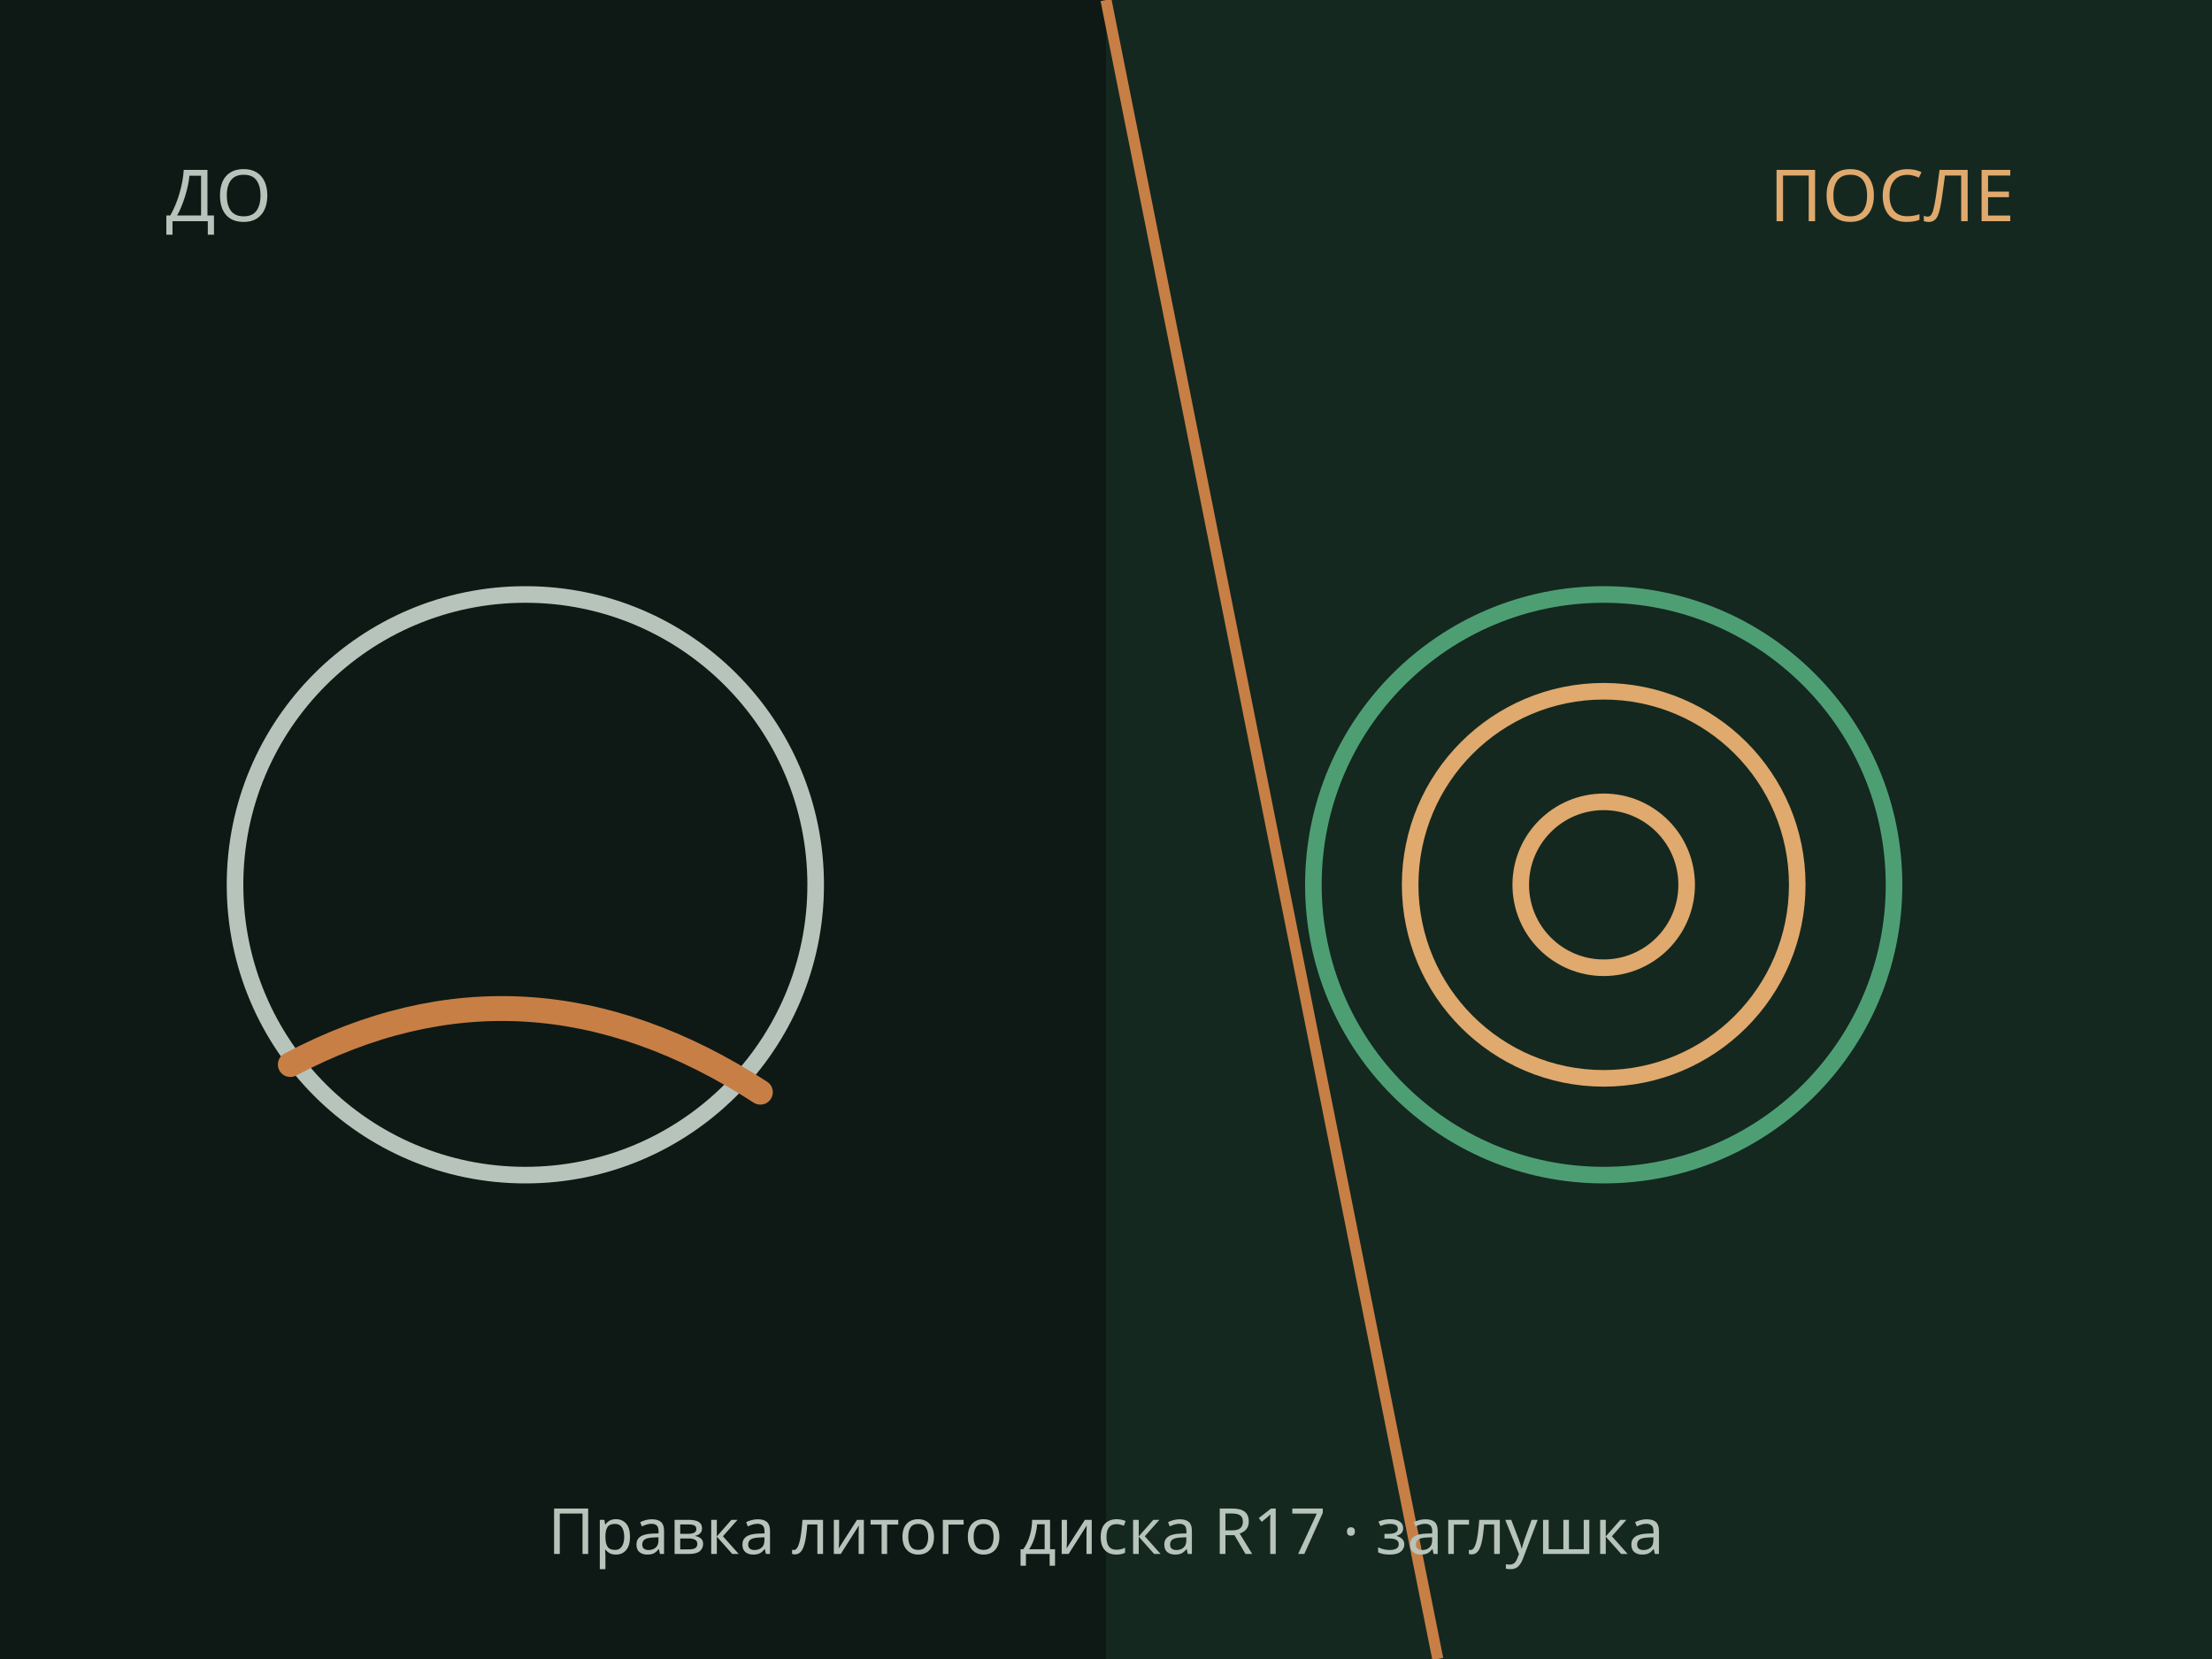
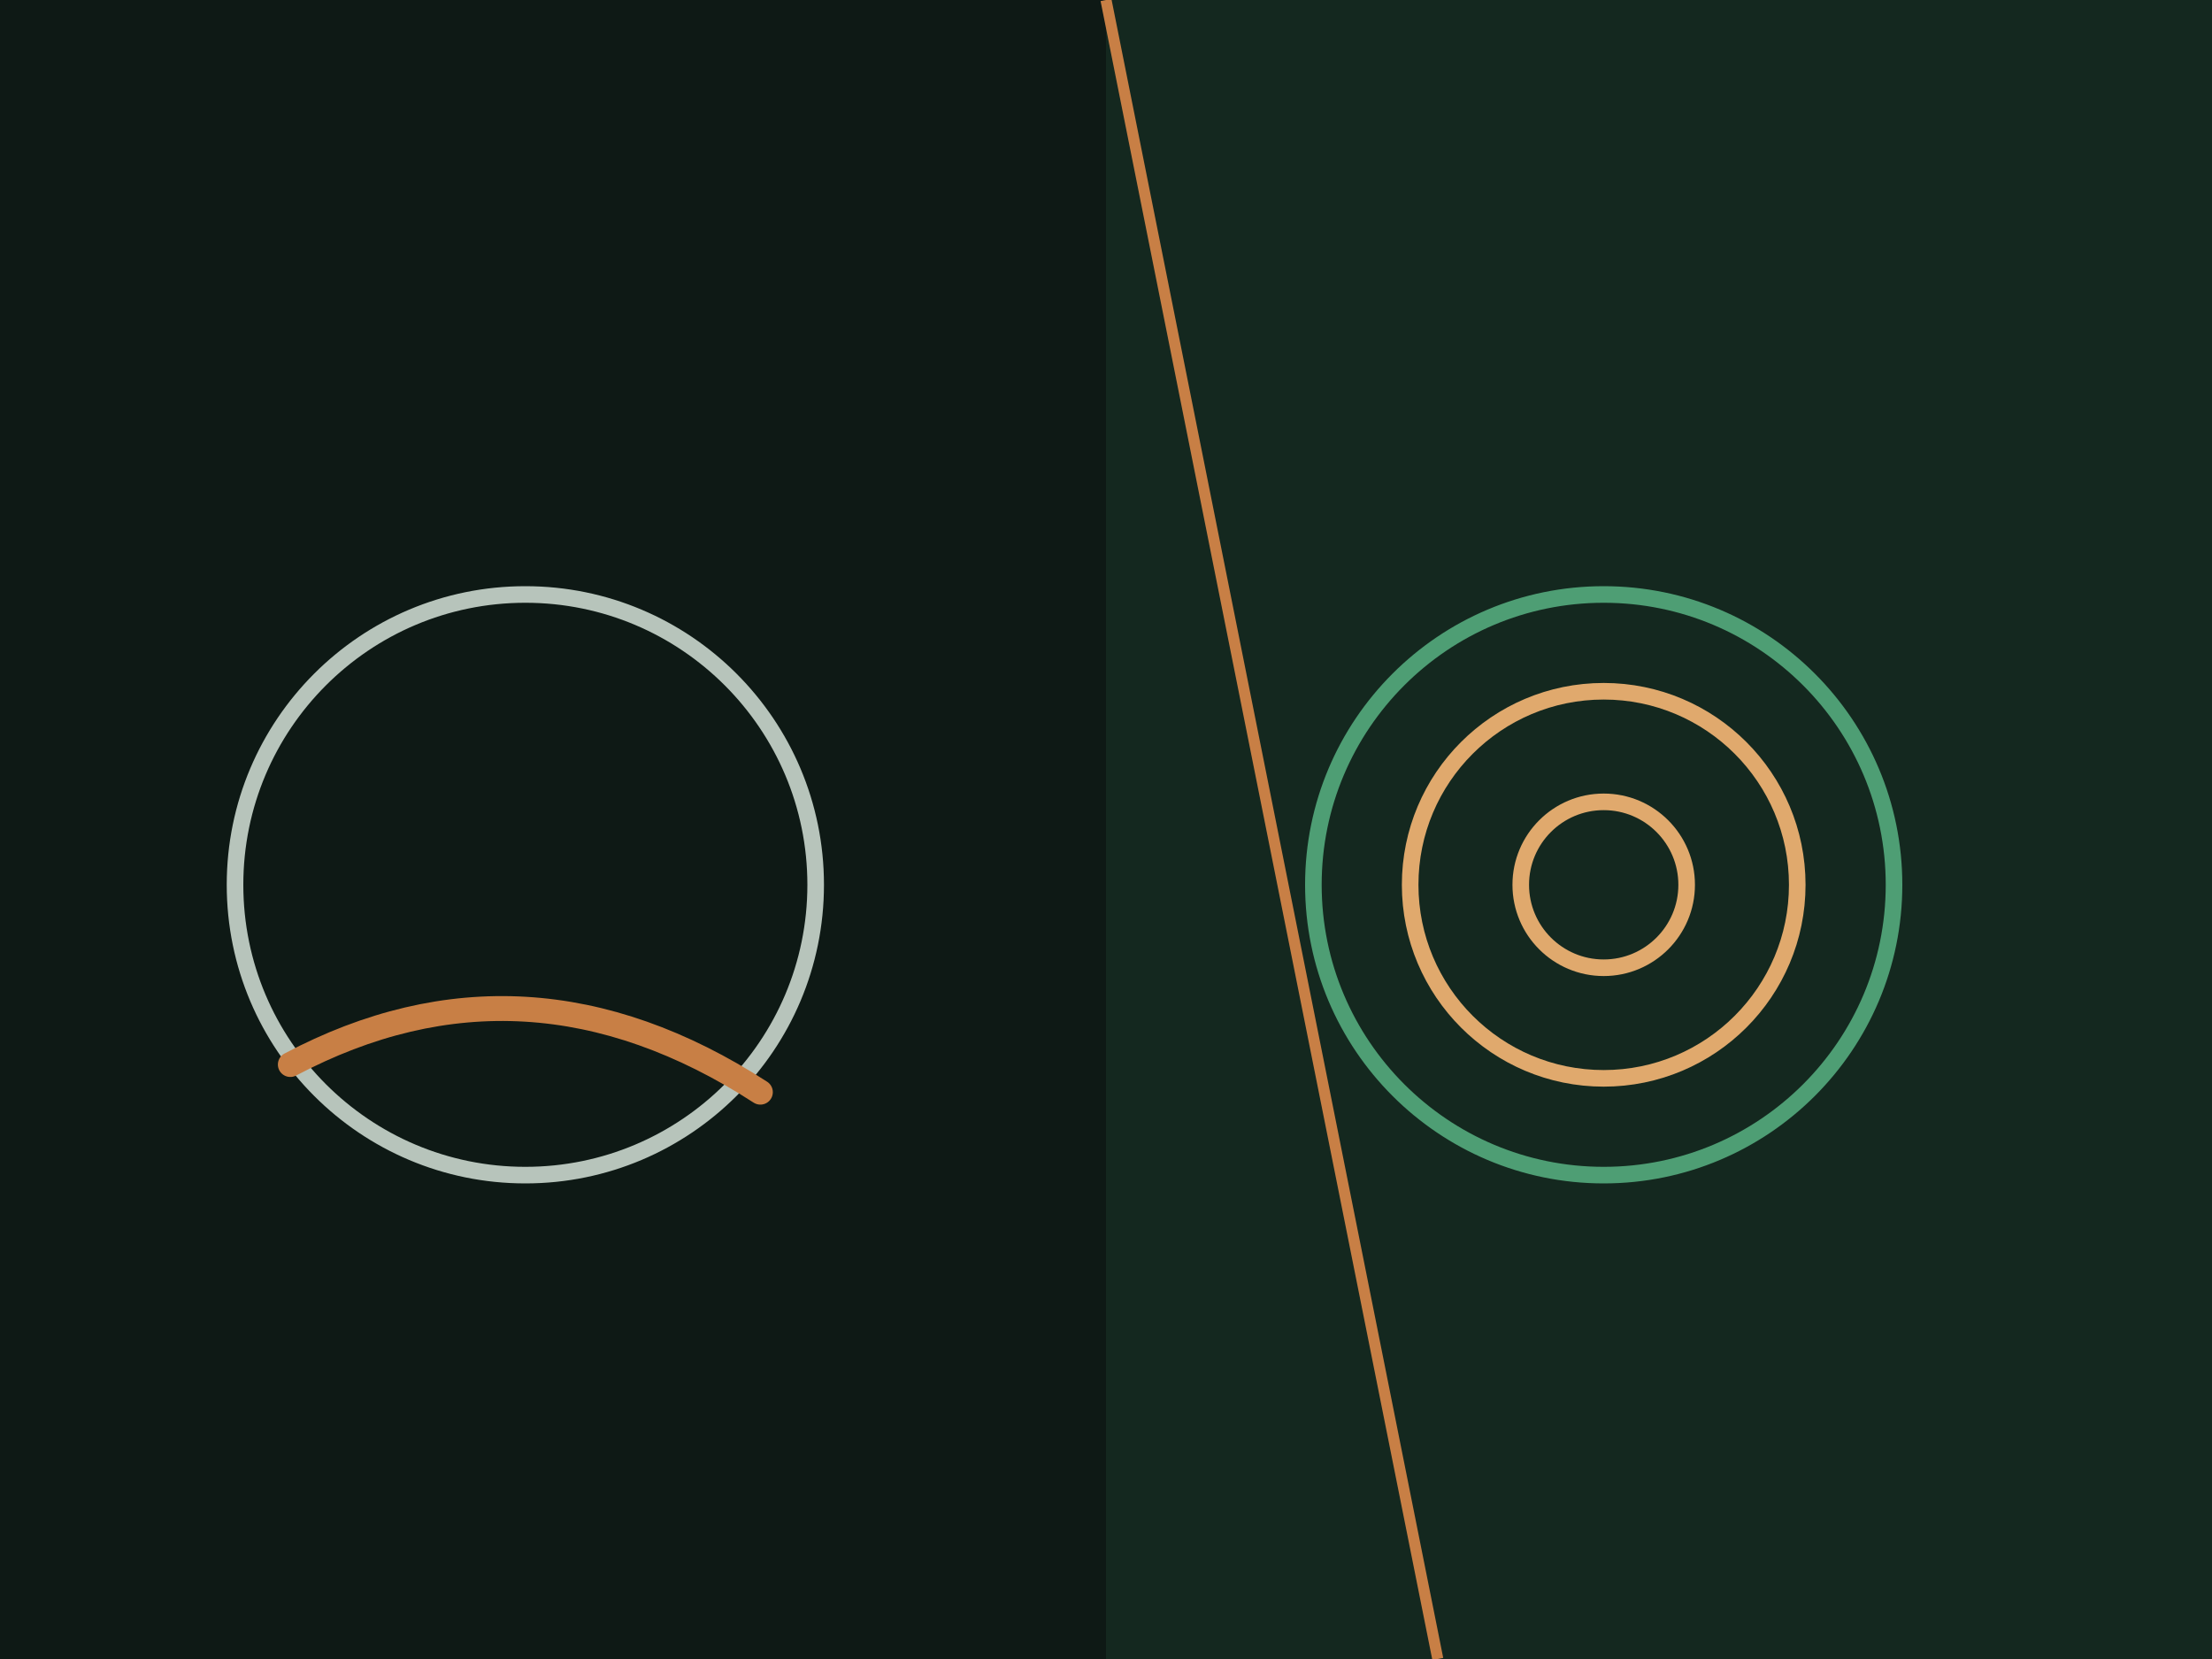
<svg xmlns="http://www.w3.org/2000/svg" viewBox="0 0 800 600" role="img">
  <rect width="800" height="600" fill="#14281F" />
  <path d="M0 0h400v600H0z" fill="#0B1410" opacity=".72" />
  <path d="M400 0l120 600" stroke="#C87F45" stroke-width="4" fill="none" />
  <g fill="none" stroke="#B7C4BB" stroke-width="6" stroke-linecap="round" stroke-linejoin="round" transform="translate(0,0)">
    <circle cx="190" cy="320" r="105" />
    <path d="M105 385q85-45 170 10" stroke="#C87F45" stroke-width="9" />
  </g>
  <g fill="none" stroke="#4E9E74" stroke-width="6" stroke-linecap="round" stroke-linejoin="round">
    <circle cx="580" cy="320" r="105" />
    <circle cx="580" cy="320" r="70" stroke="#E0A96D" />
    <circle cx="580" cy="320" r="30" stroke="#E0A96D" />
  </g>
-   <g font-family="sans-serif" font-size="26" fill="#B7C4BB">
-     <text x="60" y="80">ДО</text>
-   </g>
-   <g font-family="sans-serif" font-size="26" fill="#E0A96D">
-     <text x="640" y="80">ПОСЛЕ</text>
-   </g>
-   <g fill="#B7C4BB" font-family="sans-serif" font-size="23">
-     <text x="400" y="562" text-anchor="middle">Правка литого диска R17 · заглушка</text>
-   </g>
</svg>
